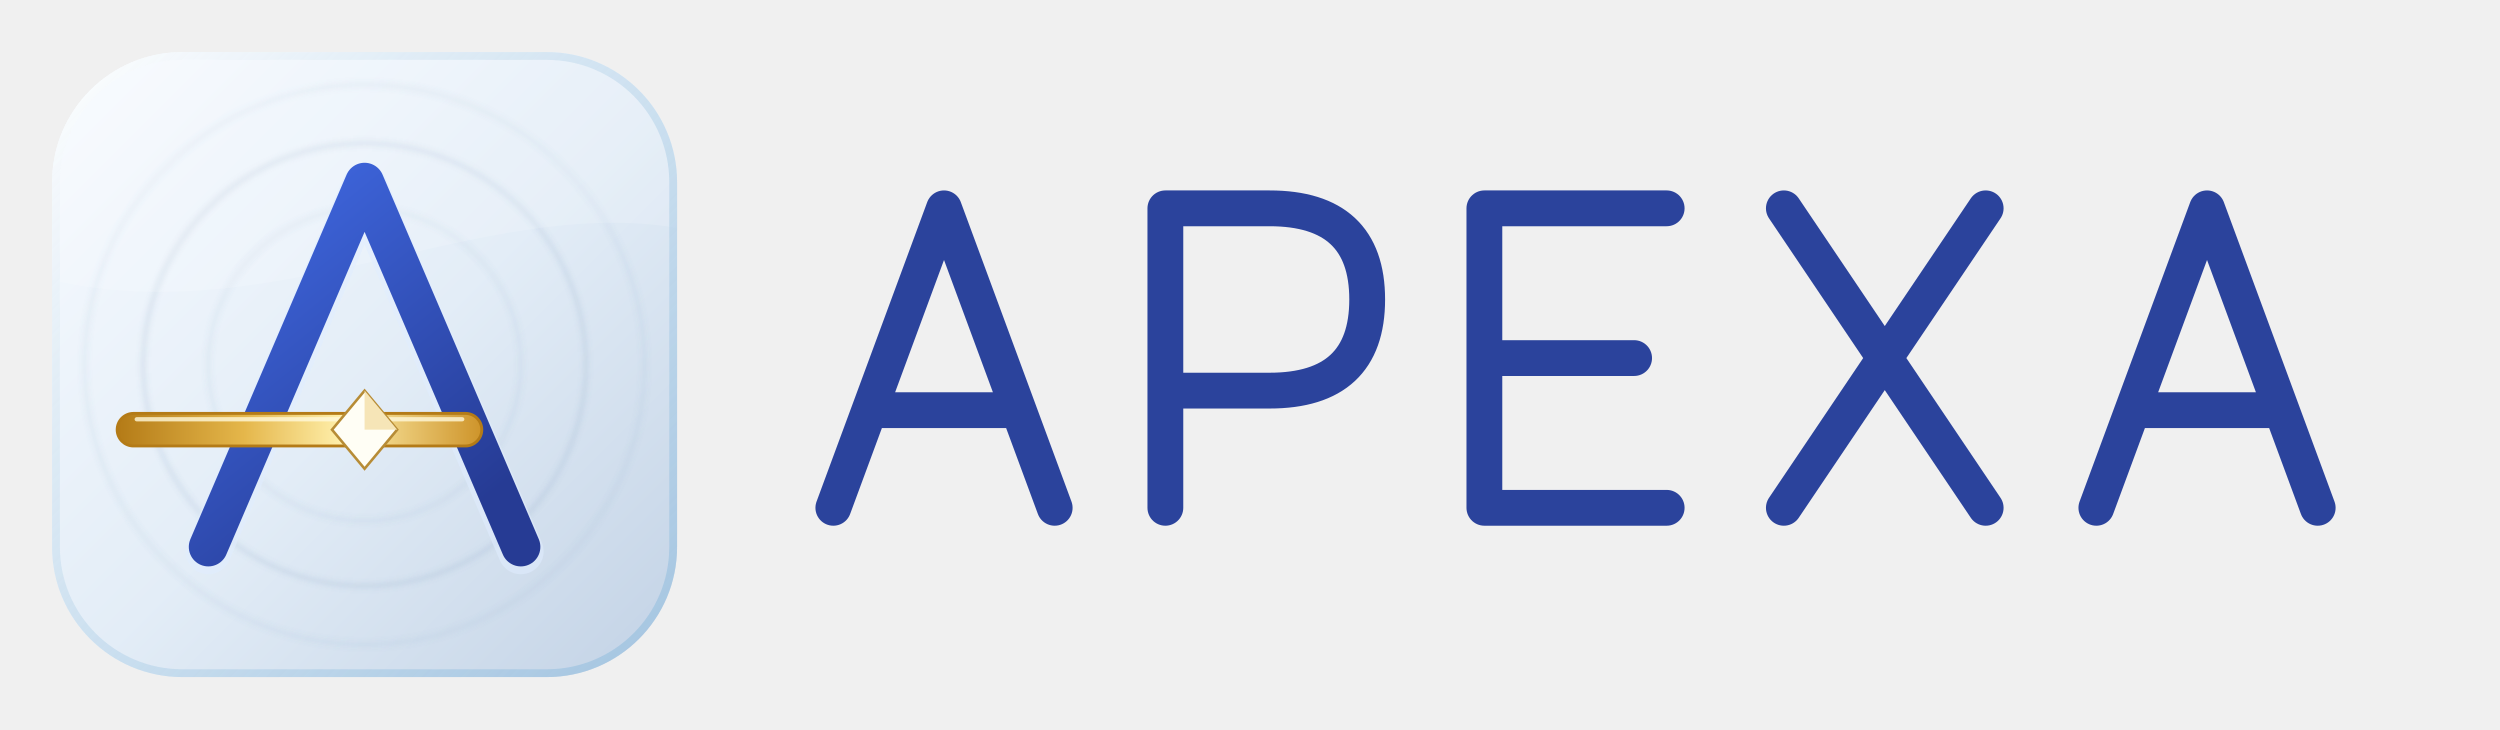
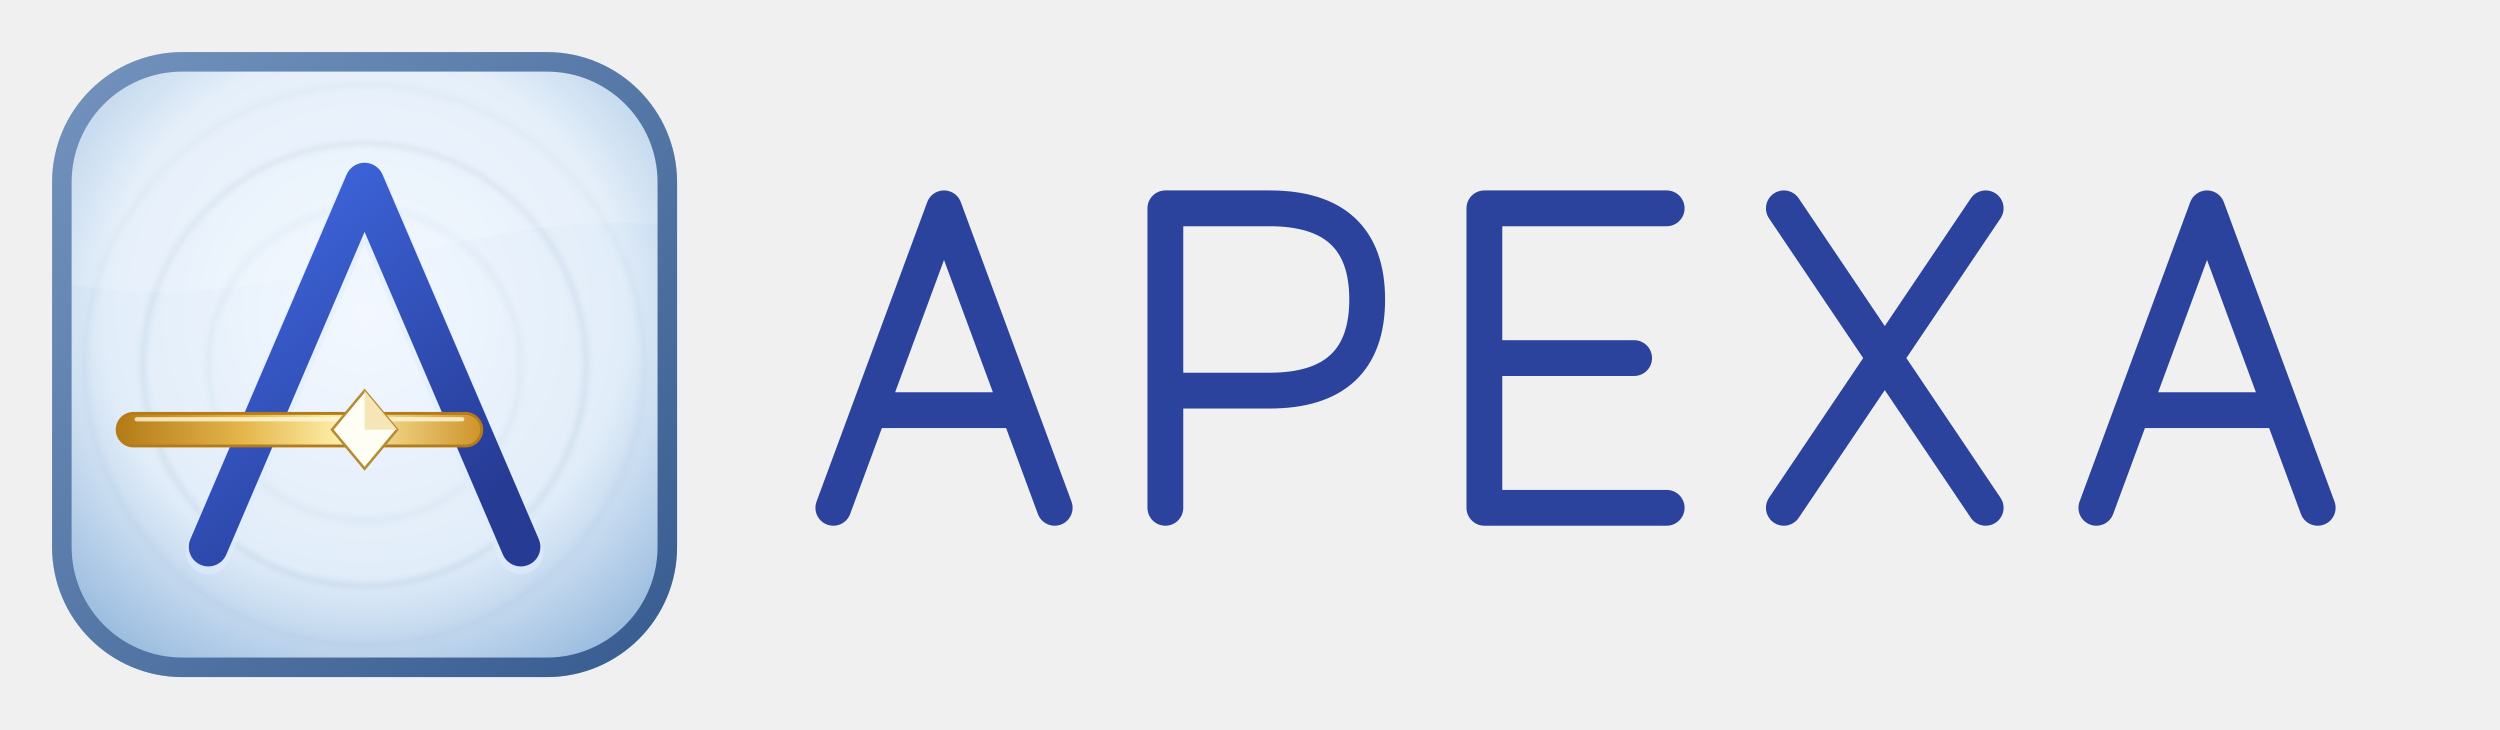
<svg xmlns="http://www.w3.org/2000/svg" viewBox="0 0 384 112">
  <g transform="translate(8 8)">
    <defs>
      <clipPath id="tile">
        <rect width="96" height="96" rx="20" />
      </clipPath>
-       <linearGradient id="glass" x2="1" y2="1">
-         <stop stop-color="#f8fbff" />
-         <stop offset=".52" stop-color="#e3edf7" />
-         <stop offset="1" stop-color="#c2d2e5" />
-       </linearGradient>
+       <radialGradient id="glass" cx="50%" cy="42%" r="72%">
+         <stop stop-color="#f3f8ff" />
+         <stop offset=".58" stop-color="#e1edf9" />
+         <stop offset="1" stop-color="#88afd8" />
+       </radialGradient>
      <linearGradient id="edge" x2="1" y2="1">
-         <stop stop-color="#fff" stop-opacity=".95" />
-         <stop offset="1" stop-color="#8bb9dc" stop-opacity=".55" />
+         <stop stop-color="#7393bd" />
+         <stop offset="1" stop-color="#385c90" />
      </linearGradient>
      <linearGradient id="ink" x2=".7" y2="1">
        <stop stop-color="#416be6" />
        <stop offset="1" stop-color="#263b94" />
      </linearGradient>
      <linearGradient id="beam">
        <stop stop-color="#b47b17" />
        <stop offset=".35" stop-color="#e5b74b" />
        <stop offset=".62" stop-color="#fff0ad" />
        <stop offset="1" stop-color="#ce942a" />
      </linearGradient>
      <filter id="soft" x="-15%" y="-15%" width="130%" height="130%">
        <feGaussianBlur stdDeviation=".4" />
      </filter>
    </defs>
    <g clip-path="url(#tile)">
      <rect width="96" height="96" fill="url(#glass)" />
      <g fill="none" stroke="#7695b9" stroke-width=".9" filter="url(#soft)">
        <circle cx="48" cy="48" r="24" opacity=".08" />
        <circle cx="48" cy="48" r="34" opacity=".14" />
        <circle cx="48" cy="48" r="43" opacity=".08" />
      </g>
      <path d="M0 0h96v27C66 22 34 43 0 35Z" fill="#fff" opacity=".14" />
    </g>
-     <rect x=".6" y=".6" width="94.8" height="94.8" rx="19.4" fill="none" stroke="url(#edge)" stroke-width="1.2" />
+     <rect x="1.5" y="1.5" width="93" height="93" rx="18.5" fill="none" stroke="url(#edge)" stroke-width="3" />
    <path d="M24 76 48 20 72 76" fill="none" stroke="#e0edff" stroke-width="7" stroke-linecap="round" stroke-linejoin="round" opacity=".55" transform="translate(0 .7)" />
    <path d="M24 76 48 20 72 76" fill="none" stroke="url(#ink)" stroke-width="6" stroke-linecap="round" stroke-linejoin="round" />
    <rect x="10" y="55.5" width="56" height="5" rx="2.5" fill="url(#beam)" stroke="#b47b17" stroke-width=".45" />
    <path d="M13 56.4h50" stroke="#fff9db" stroke-width=".65" stroke-linecap="round" opacity=".8" />
    <path d="m48 52 5 6-5 6-5-6Z" fill="#fffef5" stroke="#b78c36" stroke-width=".4" />
    <path d="m48 52 5 6h-5Z" fill="#f6e5b7" />
  </g>
  <g transform="translate(128 32)" fill="none" stroke="#2b439c" stroke-width="5.5" stroke-linecap="round" stroke-linejoin="round">
    <path d="M0 46 17 0 34 46M6 31h22" />
    <path d="M51 46V0h16q15 0 15 14T67 28H51" />
    <path d="M128 0H100v46h28M100 23h23" />
    <path d="m146 0 31 46m0-46-31 46" />
    <path d="m194 46 17-46 17 46m-28-15h22" />
  </g>
</svg>
